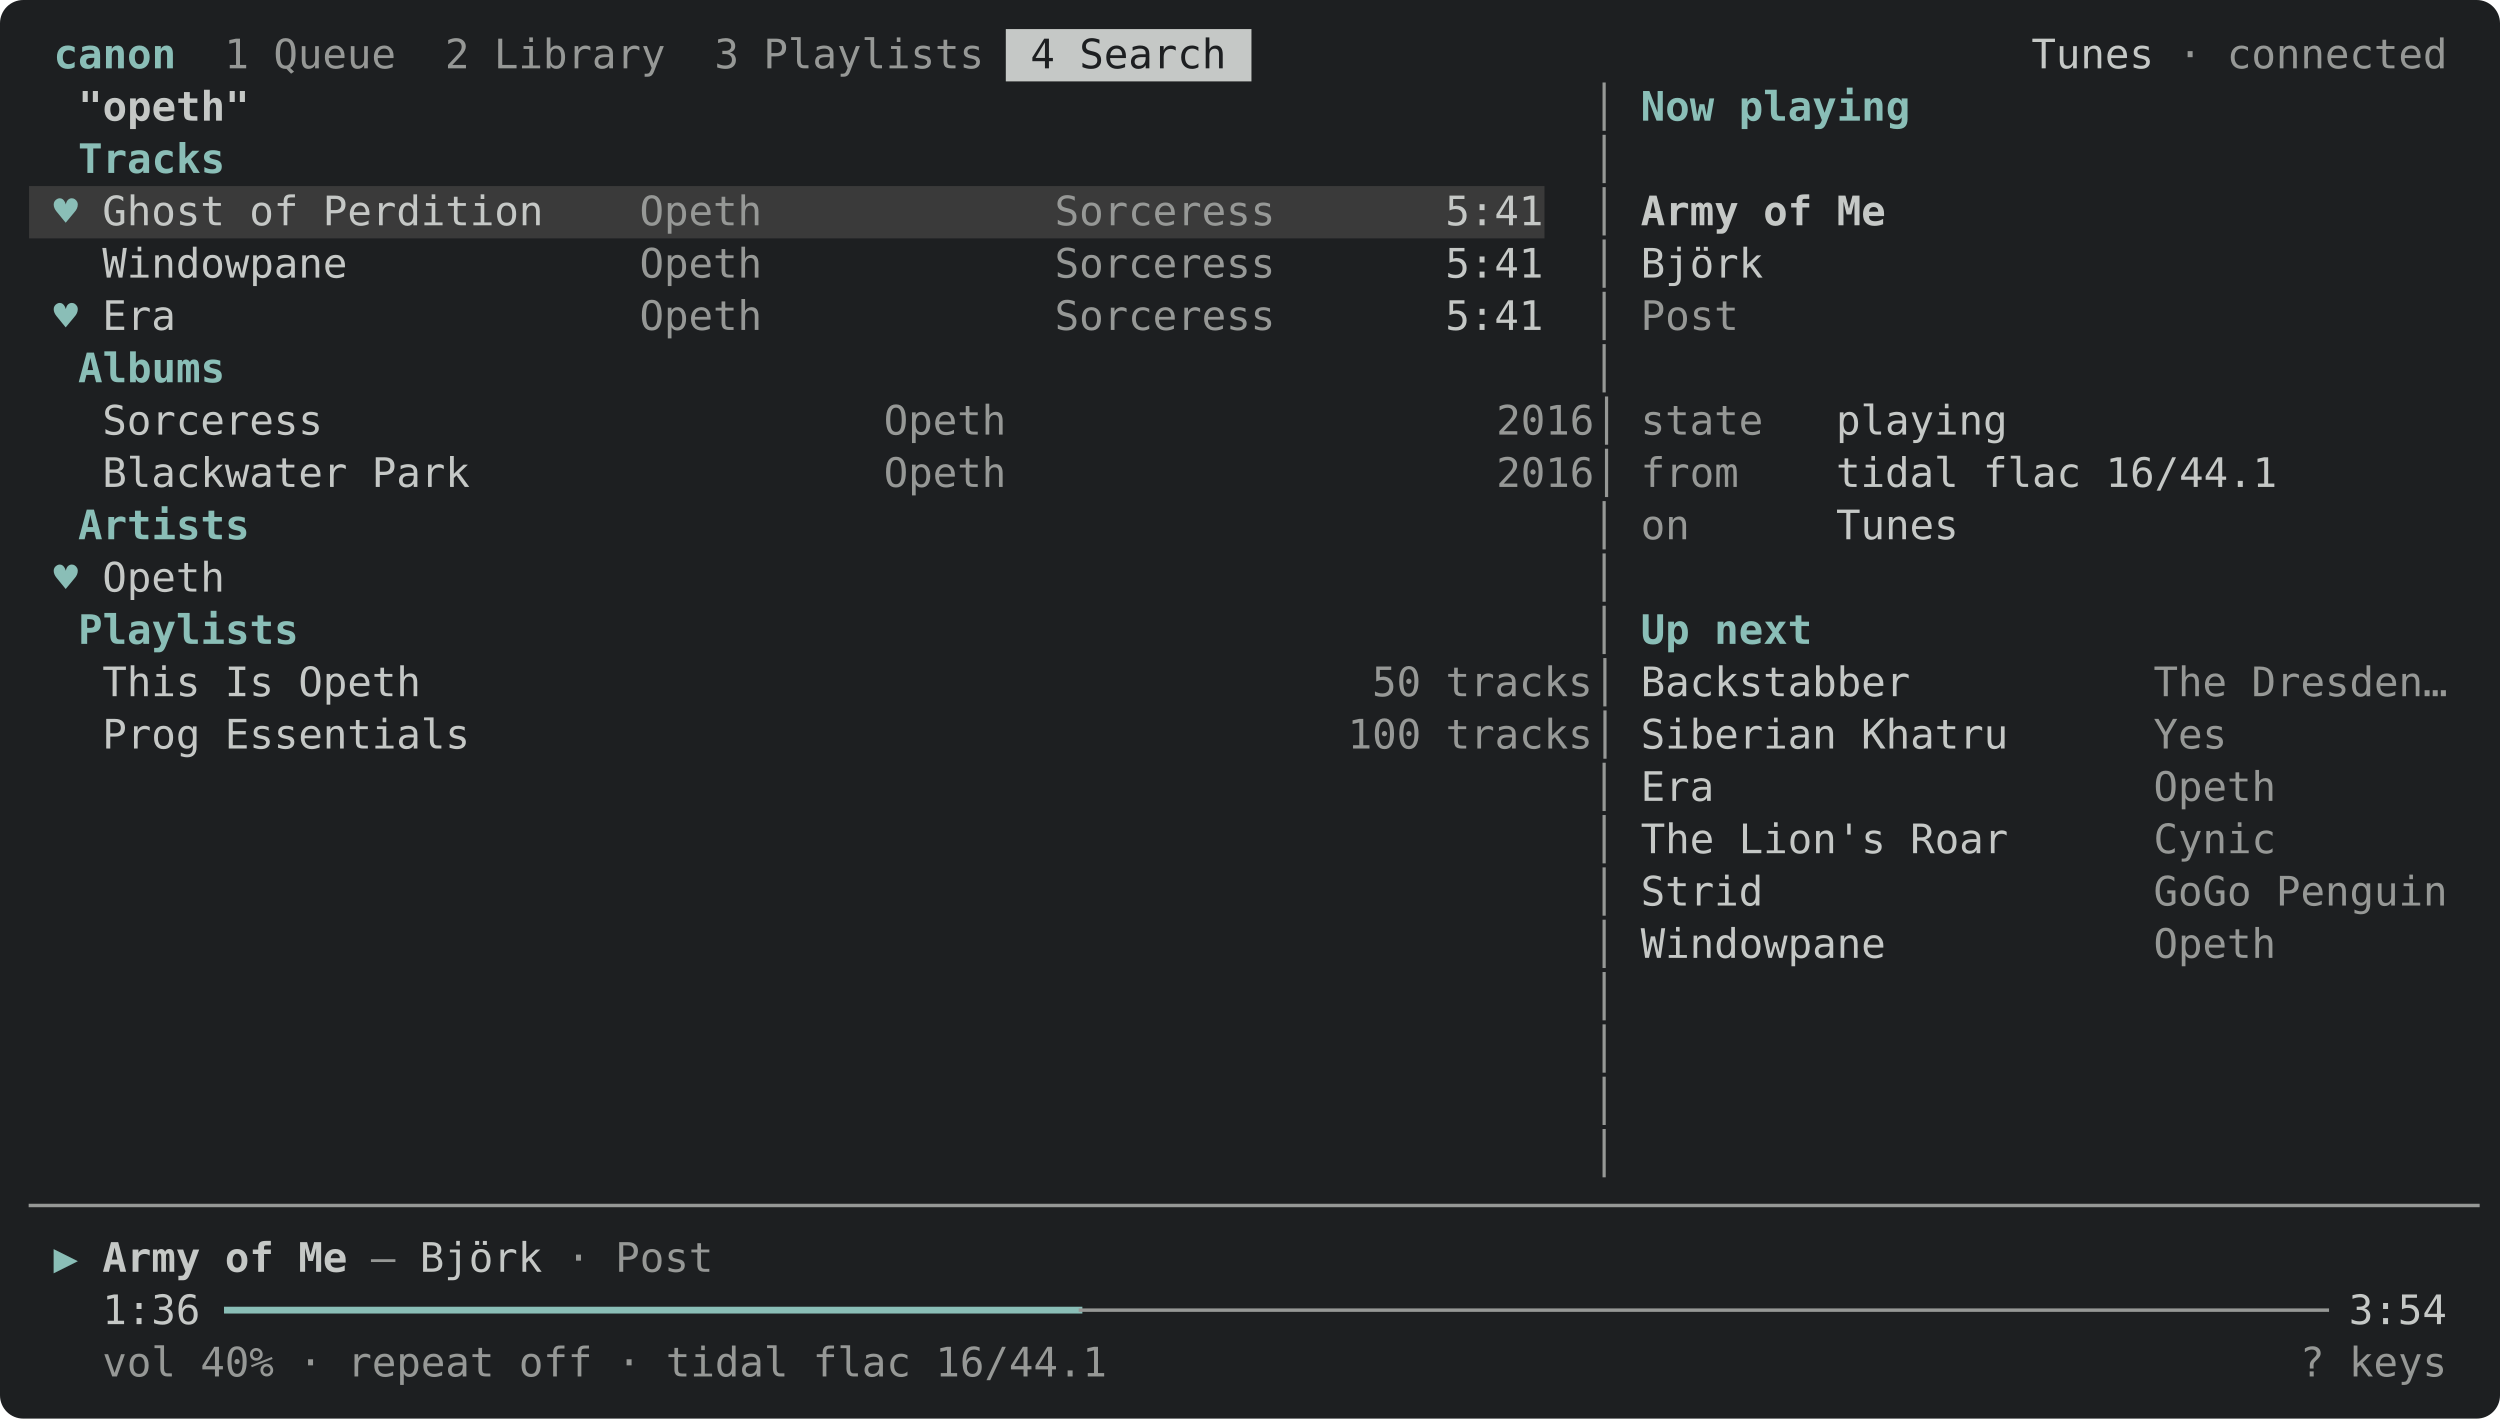
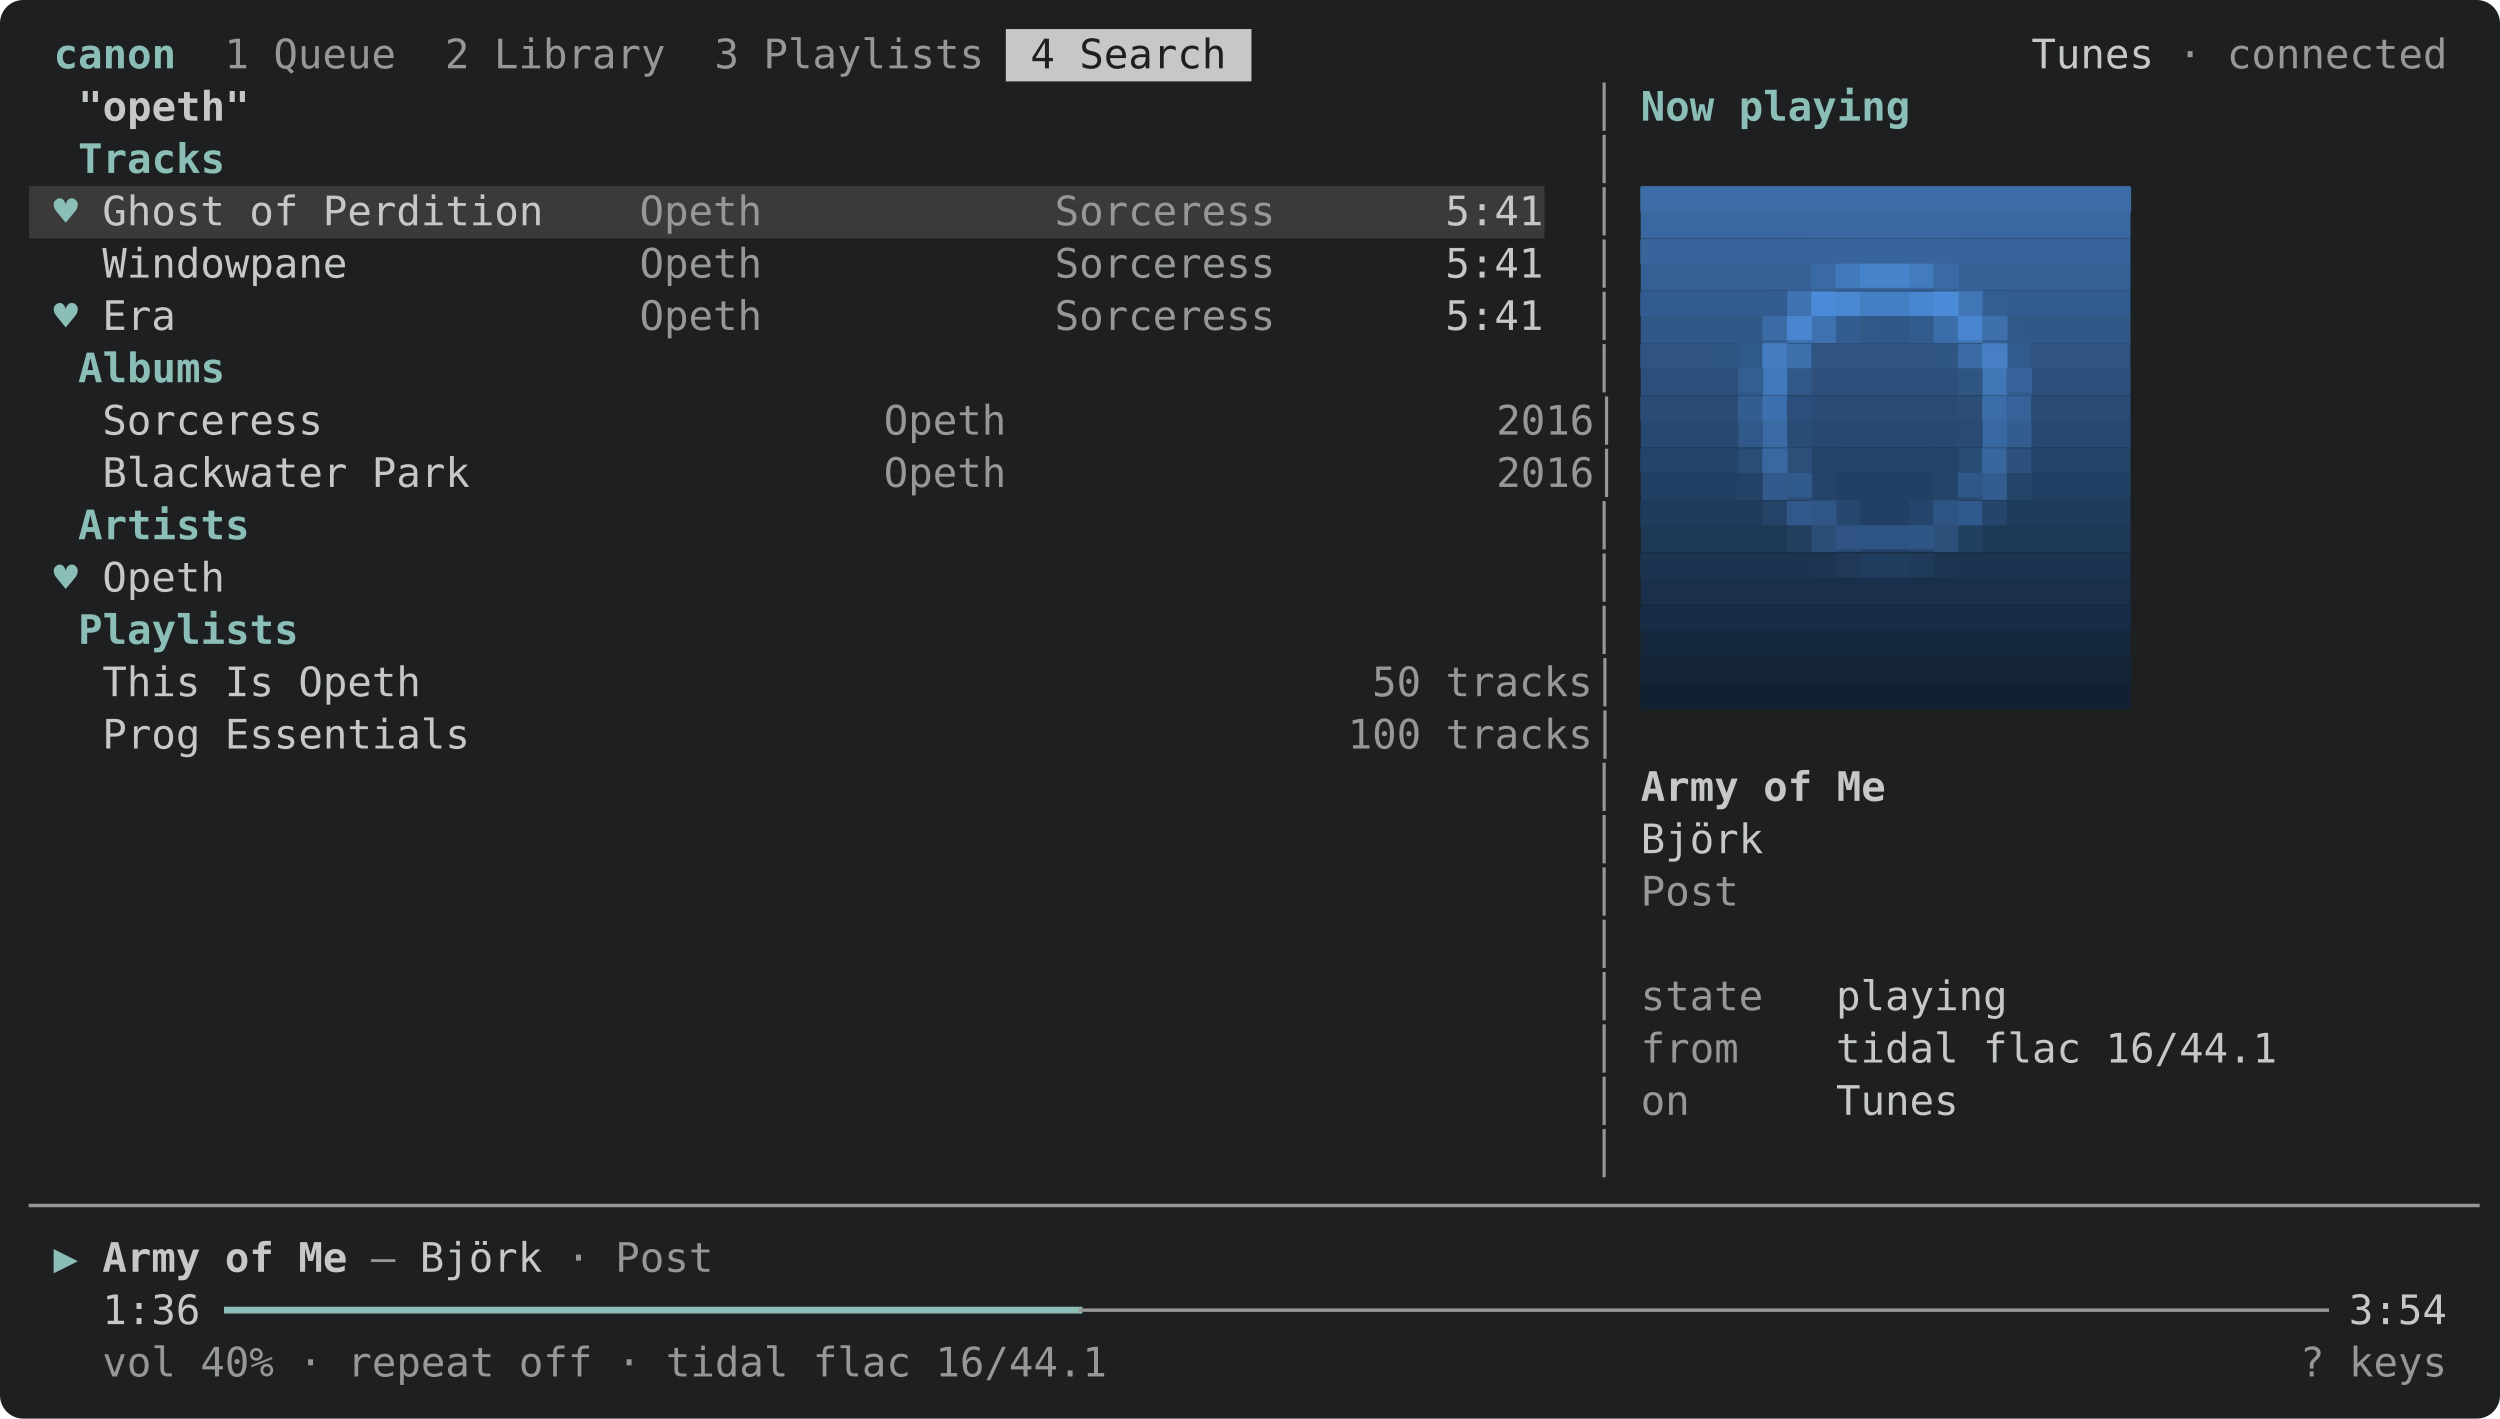
<svg xmlns="http://www.w3.org/2000/svg" width="860" height="488" viewBox="0 0 860 488" font-family="ui-monospace,'SF Mono','DejaVu Sans Mono',Menlo,Consolas,monospace" font-size="14">
  <style>
text{white-space:pre}
.b0{fill:#c5c8c6}
.b1{fill:#3a3a3a}
+ .b2{fill:#3968a0}
+ .b3{fill:#356095}
+ .b4{fill:#356196}
+ .b5{fill:#37649b}
+ .b6{fill:#37649c}
+ .b7{fill:#356197}
+ .b8{fill:#2f5886}
+ .b9{fill:#2f5887}
+ .b10{fill:#335d91}
+ .b11{fill:#3e72b0}
+ .b12{fill:#3e71af}
+ .b13{fill:#335d90}
+ .b14{fill:#305987}
+ .b15{fill:#305887}
+ .b16{fill:#325c8d}
+ .b17{fill:#3b6da8}
+ .b18{fill:#4076b6}
+ .b19{fill:#335e93}
+ .b20{fill:#305988}
+ .b21{fill:#2d4f7c}
+ .b22{fill:#2f5988}
+ .b23{fill:#4179ba}
+ .b24{fill:#305888}
+ .b25{fill:#2f5583}
+ .b26{fill:#4177b7}
+ .b27{fill:#325c8e}
+ .b28{fill:#274871}
+ .b29{fill:#305889}
+ .b30{fill:#3a6ba5}
+ .b31{fill:#294c76}
+ .b32{fill:#284a73}
+ .b33{fill:#3868a1}
+ .b34{fill:#224064}
+ .b35{fill:#234266}
+ .b36{fill:#31598b}
+ .b37{fill:#2b4f79}
+ .b38{fill:#24446a}
+ .b39{fill:#234368}
+ .b40{fill:#284c74}
+ .b41{fill:#335d8f}
+ .b42{fill:#244468}
+ .b43{fill:#1e3956}
+ .b44{fill:#223f5f}
+ .b45{fill:#2b4e77}
+ .b46{fill:#26476e}
+ .b47{fill:#26456c}
+ .b48{fill:#2c4f7a}
+ .b49{fill:#224062}
+ .b50{fill:#1e3957}
+ .b51{fill:#1a2f4a}
+ .b52{fill:#16283e}
+ .b53{fill:#112131}
.s0{fill:#8abeb7;font-weight:bold}
.s1{fill:#969896}
.s2{fill:#1d1f21}
.s3{font-weight:bold}
.s4{fill:#8abeb7}
+ .s5{fill:#3b6ca5}
+ .s6{fill:#37649b}
+ .s7{fill:#396aa3}
+ .s8{fill:#427abc}
+ .s9{fill:#4783ca}
+ .s10{fill:#4883cb}
+ .s11{fill:#437bbf}
+ .s12{fill:#3a6ba6}
+ .s13{fill:#325b8f}
+ .s14{fill:#3a6ba4}
+ .s15{fill:#4986cf}
+ .s16{fill:#4b8ad6}
+ .s17{fill:#4a88d1}
+ .s18{fill:#457fc3}
+ .s19{fill:#4986d0}
+ .s20{fill:#4b8bd7}
+ .s21{fill:#4985ce}
+ .s22{fill:#3d70ac}
+ .s23{fill:#2f5481}
+ .s24{fill:#2e5481}
+ .s25{fill:#335e91}
+ .s26{fill:#447cbf}
+ .s27{fill:#3d6fab}
+ .s28{fill:#305583}
+ .s29{fill:#2f5582}
+ .s30{fill:#3a6aa3}
+ .s31{fill:#467fc3}
+ .s32{fill:#366399}
+ .s33{fill:#2a4b76}
+ .s34{fill:#335d90}
+ .s35{fill:#3d70ae}
+ .s36{fill:#2b4e7b}
+ .s37{fill:#2b4d78}
+ .s38{fill:#3b6da8}
+ .s39{fill:#366299}
+ .s40{fill:#24446a}
+ .s41{fill:#2a4d78}
+ .s42{fill:#3967a0}
+ .s43{fill:#315b8c}
+ .s44{fill:#2f5888}
+ .s45{fill:#38679e}
+ .s46{fill:#2c517e}
+ .s47{fill:#1f3c5c}
+ .s48{fill:#254267}
+ .s49{fill:#31588a}
+ .s50{fill:#2f5685}
+ .s51{fill:#2f5483}
+ .s52{fill:#2d5583}
+ .s53{fill:#2e5583}
+ .s54{fill:#2e5483}
+ .s55{fill:#315a8c}
+ .s56{fill:#26456b}
+ .s57{fill:#203c5c}
+ .s58{fill:#1b3550}
+ .s59{fill:#1c3652}
+ .s60{fill:#203959}
+ .s61{fill:#203c5e}
+ .s62{fill:#203d5e}
+ .s63{fill:#1f3a5b}
+ .s64{fill:#182c45}
+ .s65{fill:#132436}
</style>
  <rect x="0" y="0" width="860" height="488" rx="8" fill="#1d1f21" />
  <rect class="b0" x="346.0" y="10.0" width="84.5" height="18.0" />
  <rect class="b1" x="10.0" y="64.0" width="521.3" height="18.0" />
+   <rect class="b2" x="564.4" y="64.0" width="168.5" height="18.0" />
+   <rect class="b3" x="564.4" y="82.0" width="50.9" height="18.0" />
+   <rect class="b4" x="614.8" y="82.0" width="8.9" height="18.0" />
+   <rect class="b5" x="623.2" y="82.0" width="17.3" height="18.0" />
+   <rect class="b6" x="640.0" y="82.0" width="17.3" height="18.0" />
+   <rect class="b5" x="656.8" y="82.0" width="17.3" height="18.0" />
+   <rect class="b7" x="673.6" y="82.0" width="8.9" height="18.0" />
+   <rect class="b3" x="682.0" y="82.0" width="50.9" height="18.0" />
+   <rect class="b8" x="564.4" y="100.0" width="34.1" height="18.0" />
+   <rect class="b9" x="598.0" y="100.0" width="8.9" height="18.0" />
+   <rect class="b10" x="606.4" y="100.0" width="8.9" height="18.0" />
+   <rect class="b11" x="614.8" y="100.0" width="8.9" height="18.0" />
+   <rect class="b12" x="623.2" y="100.0" width="8.9" height="18.0" />
+   <rect class="b13" x="631.6" y="100.0" width="8.9" height="18.0" />
+   <rect class="b14" x="640.0" y="100.0" width="8.9" height="18.0" />
+   <rect class="b15" x="648.4" y="100.0" width="8.9" height="18.0" />
+   <rect class="b16" x="656.8" y="100.0" width="8.9" height="18.0" />
+   <rect class="b17" x="665.2" y="100.0" width="8.9" height="18.0" />
+   <rect class="b18" x="673.6" y="100.0" width="8.9" height="18.0" />
+   <rect class="b19" x="682.0" y="100.0" width="8.9" height="18.0" />
+   <rect class="b20" x="690.4" y="100.0" width="8.9" height="18.0" />
+   <rect class="b8" x="698.8" y="100.0" width="34.1" height="18.0" />
+   <rect class="b21" x="564.4" y="118.0" width="34.1" height="18.0" />
+   <rect class="b22" x="598.0" y="118.0" width="8.9" height="18.0" />
+   <rect class="b23" x="606.4" y="118.0" width="8.9" height="18.0" />
+   <rect class="b24" x="614.8" y="118.0" width="8.9" height="18.0" />
+   <rect class="b21" x="623.2" y="118.0" width="50.9" height="18.0" />
+   <rect class="b25" x="673.6" y="118.0" width="8.9" height="18.0" />
+   <rect class="b26" x="682.0" y="118.0" width="8.9" height="18.0" />
+   <rect class="b27" x="690.4" y="118.0" width="8.9" height="18.0" />
+   <rect class="b21" x="698.8" y="118.0" width="34.1" height="18.0" />
+   <rect class="b28" x="564.4" y="136.0" width="34.1" height="18.0" />
+   <rect class="b29" x="598.0" y="136.0" width="8.9" height="18.0" />
+   <rect class="b30" x="606.4" y="136.0" width="8.9" height="18.0" />
+   <rect class="b31" x="614.8" y="136.0" width="8.9" height="18.0" />
+   <rect class="b28" x="623.2" y="136.0" width="50.9" height="18.0" />
+   <rect class="b32" x="673.6" y="136.0" width="8.9" height="18.0" />
+   <rect class="b33" x="682.0" y="136.0" width="8.9" height="18.0" />
+   <rect class="b13" x="690.4" y="136.0" width="8.9" height="18.0" />
+   <rect class="b28" x="698.8" y="136.0" width="34.1" height="18.0" />
+   <rect class="b34" x="564.4" y="154.0" width="34.1" height="18.0" />
+   <rect class="b35" x="598.0" y="154.0" width="8.9" height="18.0" />
+   <rect class="b36" x="606.4" y="154.0" width="8.9" height="18.0" />
+   <rect class="b37" x="614.8" y="154.0" width="8.9" height="18.0" />
+   <rect class="b38" x="623.2" y="154.0" width="8.9" height="18.0" />
+   <rect class="b34" x="631.6" y="154.0" width="34.1" height="18.0" />
+   <rect class="b39" x="665.2" y="154.0" width="8.9" height="18.0" />
+   <rect class="b40" x="673.6" y="154.0" width="8.9" height="18.0" />
+   <rect class="b41" x="682.0" y="154.0" width="8.9" height="18.0" />
+   <rect class="b42" x="690.4" y="154.0" width="8.9" height="18.0" />
+   <rect class="b34" x="698.8" y="154.0" width="34.1" height="18.0" />
+   <rect class="b43" x="564.4" y="172.0" width="50.9" height="18.0" />
+   <rect class="b44" x="614.8" y="172.0" width="8.9" height="18.0" />
+   <rect class="b45" x="623.2" y="172.0" width="8.9" height="18.0" />
+   <rect class="b46" x="631.6" y="172.0" width="8.9" height="18.0" />
+   <rect class="b34" x="640.0" y="172.0" width="17.3" height="18.0" />
+   <rect class="b47" x="656.8" y="172.0" width="8.9" height="18.0" />
+   <rect class="b48" x="665.2" y="172.0" width="8.9" height="18.0" />
+   <rect class="b49" x="673.6" y="172.0" width="8.9" height="18.0" />
+   <rect class="b50" x="682.0" y="172.0" width="8.9" height="18.0" />
+   <rect class="b43" x="690.4" y="172.0" width="42.5" height="18.0" />
+   <rect class="b51" x="564.4" y="190.0" width="168.5" height="18.0" />
+   <rect class="b52" x="564.4" y="208.0" width="168.5" height="18.0" />
+   <rect class="b53" x="564.4" y="226.0" width="168.5" height="18.0" />
  <g fill="#c5c8c6">
    <text xml:space="preserve" y="23.5">
      <tspan x="10.0" class="s0"> canon</tspan>
      <tspan x="77.2" class="s1">1 Queue  2 Library  3 Playlists</tspan>
      <tspan x="346.0" class="s2"> 4 Search</tspan>
      <tspan x="698.8">Tunes</tspan>
      <tspan x="749.2" class="s1">· connected</tspan>
    </text>
    <text xml:space="preserve" y="41.5">
      <tspan x="10.0" class="s3">  "opeth"</tspan>
      <tspan x="547.6" class="s1">│</tspan>
      <tspan x="564.4" class="s0">Now playing</tspan>
    </text>
    <text xml:space="preserve" y="59.5">
      <tspan x="10.0" class="s0">  Tracks</tspan>
      <tspan x="547.6" class="s1">│</tspan>
    </text>
    <text xml:space="preserve" y="77.5">
      <tspan x="18.4" class="s4">♥</tspan>
      <tspan x="35.2">Ghost of Perdition</tspan>
      <tspan x="220.0" class="s1">Opeth</tspan>
      <tspan x="362.8" class="s1">Sorceress</tspan>
      <tspan x="497.2">5:41</tspan>
      <tspan x="547.6" class="s1">│</tspan>
-       <tspan x="564.4" class="s3">Army of Me</tspan>
+       <tspan x="564.4" class="s5">▀▀▀▀▀▀▀▀▀▀▀▀▀▀▀▀▀▀▀▀</tspan>
    </text>
    <text xml:space="preserve" y="95.5">
      <tspan x="35.2">Windowpane</tspan>
      <tspan x="220.0" class="s1">Opeth</tspan>
      <tspan x="362.8" class="s1">Sorceress</tspan>
      <tspan x="497.2">5:41</tspan>
      <tspan x="547.6" class="s1">│</tspan>
-       <tspan x="564.4">Björk</tspan>
+       <tspan x="564.4" class="s6">▀▀▀▀▀▀▀</tspan>
+       <tspan x="623.2" class="s7">▄</tspan>
+       <tspan x="631.6" class="s8">▄</tspan>
+       <tspan x="640.0" class="s9">▄</tspan>
+       <tspan x="648.4" class="s10">▄</tspan>
+       <tspan x="656.8" class="s11">▄</tspan>
+       <tspan x="665.2" class="s12">▄</tspan>
+       <tspan x="673.6" class="s6">▀▀▀▀▀▀▀</tspan>
    </text>
    <text xml:space="preserve" y="113.5">
      <tspan x="18.4" class="s4">♥</tspan>
      <tspan x="35.2">Era</tspan>
      <tspan x="220.0" class="s1">Opeth</tspan>
      <tspan x="362.8" class="s1">Sorceress</tspan>
      <tspan x="497.2">5:41</tspan>
      <tspan x="547.6" class="s1">│</tspan>
-       <tspan x="564.4" class="s1">Post</tspan>
+       <tspan x="564.4" class="s13">▀▀▀▀▀</tspan>
+       <tspan x="606.4" class="s14">▄</tspan>
+       <tspan x="614.8" class="s15">▄</tspan>
+       <tspan x="623.2" class="s16">▀</tspan>
+       <tspan x="631.6" class="s17">▀</tspan>
+       <tspan x="640.0" class="s18">▀▀</tspan>
+       <tspan x="656.8" class="s19">▀</tspan>
+       <tspan x="665.2" class="s20">▀</tspan>
+       <tspan x="673.6" class="s21">▄</tspan>
+       <tspan x="682.0" class="s22">▄</tspan>
+       <tspan x="690.4" class="s13">▀▀▀▀▀</tspan>
    </text>
    <text xml:space="preserve" y="131.5">
      <tspan x="10.0" class="s0">  Albums</tspan>
      <tspan x="547.6" class="s1">│</tspan>
+       <tspan x="564.4" class="s23">▀▀▀</tspan>
+       <tspan x="589.6" class="s24">▀</tspan>
+       <tspan x="598.0" class="s25">▄</tspan>
+       <tspan x="606.4" class="s26">▀</tspan>
+       <tspan x="614.8" class="s27">▀</tspan>
+       <tspan x="623.2" class="s28">▀</tspan>
+       <tspan x="631.6" class="s23">▀▀▀▀</tspan>
+       <tspan x="665.2" class="s29">▀</tspan>
+       <tspan x="673.6" class="s30">▀</tspan>
+       <tspan x="682.0" class="s31">▀</tspan>
+       <tspan x="690.4" class="s32">▄</tspan>
+       <tspan x="698.8" class="s23">▀▀▀▀</tspan>
    </text>
    <text xml:space="preserve" y="149.5">
      <tspan x="35.2">Sorceress</tspan>
      <tspan x="304.0" class="s1">Opeth                    2016│</tspan>
-       <tspan x="564.4" class="s1">state</tspan>
-       <tspan x="631.6">playing</tspan>
+       <tspan x="564.4" class="s33">▀▀▀▀</tspan>
+       <tspan x="598.0" class="s34">▀</tspan>
+       <tspan x="606.4" class="s35">▀</tspan>
+       <tspan x="614.8" class="s36">▀</tspan>
+       <tspan x="623.2" class="s33">▀▀▀▀▀▀</tspan>
+       <tspan x="673.6" class="s37">▀</tspan>
+       <tspan x="682.0" class="s38">▀</tspan>
+       <tspan x="690.4" class="s39">▀</tspan>
+       <tspan x="698.8" class="s33">▀▀▀▀</tspan>
    </text>
    <text xml:space="preserve" y="167.5">
      <tspan x="35.2">Blackwater Park</tspan>
      <tspan x="304.0" class="s1">Opeth                    2016│</tspan>
-       <tspan x="564.4" class="s1">from</tspan>
-       <tspan x="631.6">tidal flac 16/44.1</tspan>
+       <tspan x="564.4" class="s40">▀▀▀▀</tspan>
+       <tspan x="598.0" class="s41">▀</tspan>
+       <tspan x="606.4" class="s42">▀</tspan>
+       <tspan x="614.8" class="s43">▄</tspan>
+       <tspan x="631.6" class="s40">▀▀▀▀▀</tspan>
+       <tspan x="673.6" class="s44">▄</tspan>
+       <tspan x="682.0" class="s45">▀</tspan>
+       <tspan x="690.4" class="s46">▀</tspan>
+       <tspan x="698.8" class="s40">▀▀▀▀</tspan>
    </text>
    <text xml:space="preserve" y="185.5">
      <tspan x="10.0" class="s0">  Artists</tspan>
      <tspan x="547.6" class="s1">│</tspan>
-       <tspan x="564.4" class="s1">on</tspan>
-       <tspan x="631.6">Tunes</tspan>
+       <tspan x="564.4" class="s47">▀▀▀▀▀</tspan>
+       <tspan x="606.4" class="s48">▀</tspan>
+       <tspan x="614.8" class="s49">▀</tspan>
+       <tspan x="623.2" class="s50">▀</tspan>
+       <tspan x="631.6" class="s51">▄</tspan>
+       <tspan x="640.0" class="s52">▄▄</tspan>
+       <tspan x="656.8" class="s53">▄</tspan>
+       <tspan x="665.2" class="s54">▀</tspan>
+       <tspan x="673.6" class="s55">▀</tspan>
+       <tspan x="682.0" class="s56">▀</tspan>
+       <tspan x="690.4" class="s57">▀</tspan>
+       <tspan x="698.8" class="s47">▀▀▀▀</tspan>
    </text>
    <text xml:space="preserve" y="203.5">
      <tspan x="18.4" class="s4">♥</tspan>
      <tspan x="35.2">Opeth</tspan>
      <tspan x="547.6" class="s1">│</tspan>
+       <tspan x="564.4" class="s58">▀▀▀▀▀▀▀</tspan>
+       <tspan x="623.2" class="s59">▀</tspan>
+       <tspan x="631.6" class="s60">▀</tspan>
+       <tspan x="640.0" class="s61">▀</tspan>
+       <tspan x="648.4" class="s62">▀</tspan>
+       <tspan x="656.8" class="s63">▀</tspan>
+       <tspan x="665.2" class="s59">▀</tspan>
+       <tspan x="673.6" class="s58">▀▀▀▀▀▀▀</tspan>
    </text>
    <text xml:space="preserve" y="221.5">
      <tspan x="10.0" class="s0">  Playlists</tspan>
      <tspan x="547.6" class="s1">│</tspan>
-       <tspan x="564.4" class="s0">Up next</tspan>
+       <tspan x="564.4" class="s64">▀▀▀▀▀▀▀▀▀▀▀▀▀▀▀▀▀▀▀▀</tspan>
    </text>
    <text xml:space="preserve" y="239.5">
      <tspan x="35.2">This Is Opeth</tspan>
      <tspan x="472.0" class="s1">50 tracks│</tspan>
-       <tspan x="564.4">Backstabber</tspan>
-       <tspan x="740.8" class="s1">The Dresden…</tspan>
+       <tspan x="564.4" class="s65">▀▀▀▀▀▀▀▀▀▀▀▀▀▀▀▀▀▀▀▀</tspan>
    </text>
    <text xml:space="preserve" y="257.5">
      <tspan x="35.2">Prog Essentials</tspan>
      <tspan x="463.6" class="s1">100 tracks│</tspan>
-       <tspan x="564.4">Siberian Khatru</tspan>
-       <tspan x="740.8" class="s1">Yes</tspan>
    </text>
    <text xml:space="preserve" y="275.5">
      <tspan x="547.6" class="s1">│</tspan>
-       <tspan x="564.4">Era</tspan>
-       <tspan x="740.8" class="s1">Opeth</tspan>
+       <tspan x="564.4" class="s3">Army of Me</tspan>
    </text>
    <text xml:space="preserve" y="293.5">
      <tspan x="547.6" class="s1">│</tspan>
-       <tspan x="564.4">The Lion's Roar</tspan>
-       <tspan x="740.8" class="s1">Cynic</tspan>
+       <tspan x="564.4">Björk</tspan>
    </text>
    <text xml:space="preserve" y="311.5">
      <tspan x="547.6" class="s1">│</tspan>
-       <tspan x="564.4">Strid</tspan>
-       <tspan x="740.8" class="s1">GoGo Penguin</tspan>
+       <tspan x="564.4" class="s1">Post</tspan>
    </text>
    <text xml:space="preserve" y="329.5">
      <tspan x="547.6" class="s1">│</tspan>
-       <tspan x="564.4">Windowpane</tspan>
-       <tspan x="740.8" class="s1">Opeth</tspan>
    </text>
    <text xml:space="preserve" y="347.5">
      <tspan x="547.6" class="s1">│</tspan>
+       <tspan x="564.4" class="s1">state</tspan>
+       <tspan x="631.6">playing</tspan>
    </text>
    <text xml:space="preserve" y="365.5">
      <tspan x="547.6" class="s1">│</tspan>
+       <tspan x="564.4" class="s1">from</tspan>
+       <tspan x="631.6">tidal flac 16/44.1</tspan>
    </text>
    <text xml:space="preserve" y="383.5">
      <tspan x="547.6" class="s1">│</tspan>
+       <tspan x="564.4" class="s1">on</tspan>
+       <tspan x="631.6">Tunes</tspan>
    </text>
    <text xml:space="preserve" y="401.5">
      <tspan x="547.6" class="s1">│</tspan>
    </text>
    <text xml:space="preserve" y="419.5">
      <tspan x="10.0" class="s1">────────────────────────────────────────────────────────────────────────────────────────────────────</tspan>
    </text>
    <text xml:space="preserve" y="437.5">
      <tspan x="18.4" class="s4">▶</tspan>
      <tspan x="35.2" class="s3">Army of Me</tspan>
      <tspan x="127.6" class="s1">—</tspan>
      <tspan x="144.4">Björk</tspan>
      <tspan x="194.8" class="s1">· Post</tspan>
    </text>
    <text xml:space="preserve" y="455.5">
      <tspan x="35.2">1:36</tspan>
      <tspan x="77.2" class="s4">━━━━━━━━━━━━━━━━━━━━━━━━━━━━━━━━━━━</tspan>
      <tspan x="371.2" class="s1">───────────────────────────────────────────────────</tspan>
      <tspan x="808.0">3:54</tspan>
    </text>
    <text xml:space="preserve" y="473.5">
      <tspan x="35.2" class="s1">vol 40% · repeat off · tidal flac 16/44.1</tspan>
      <tspan x="791.2" class="s1">? keys</tspan>
    </text>
  </g>
</svg>
